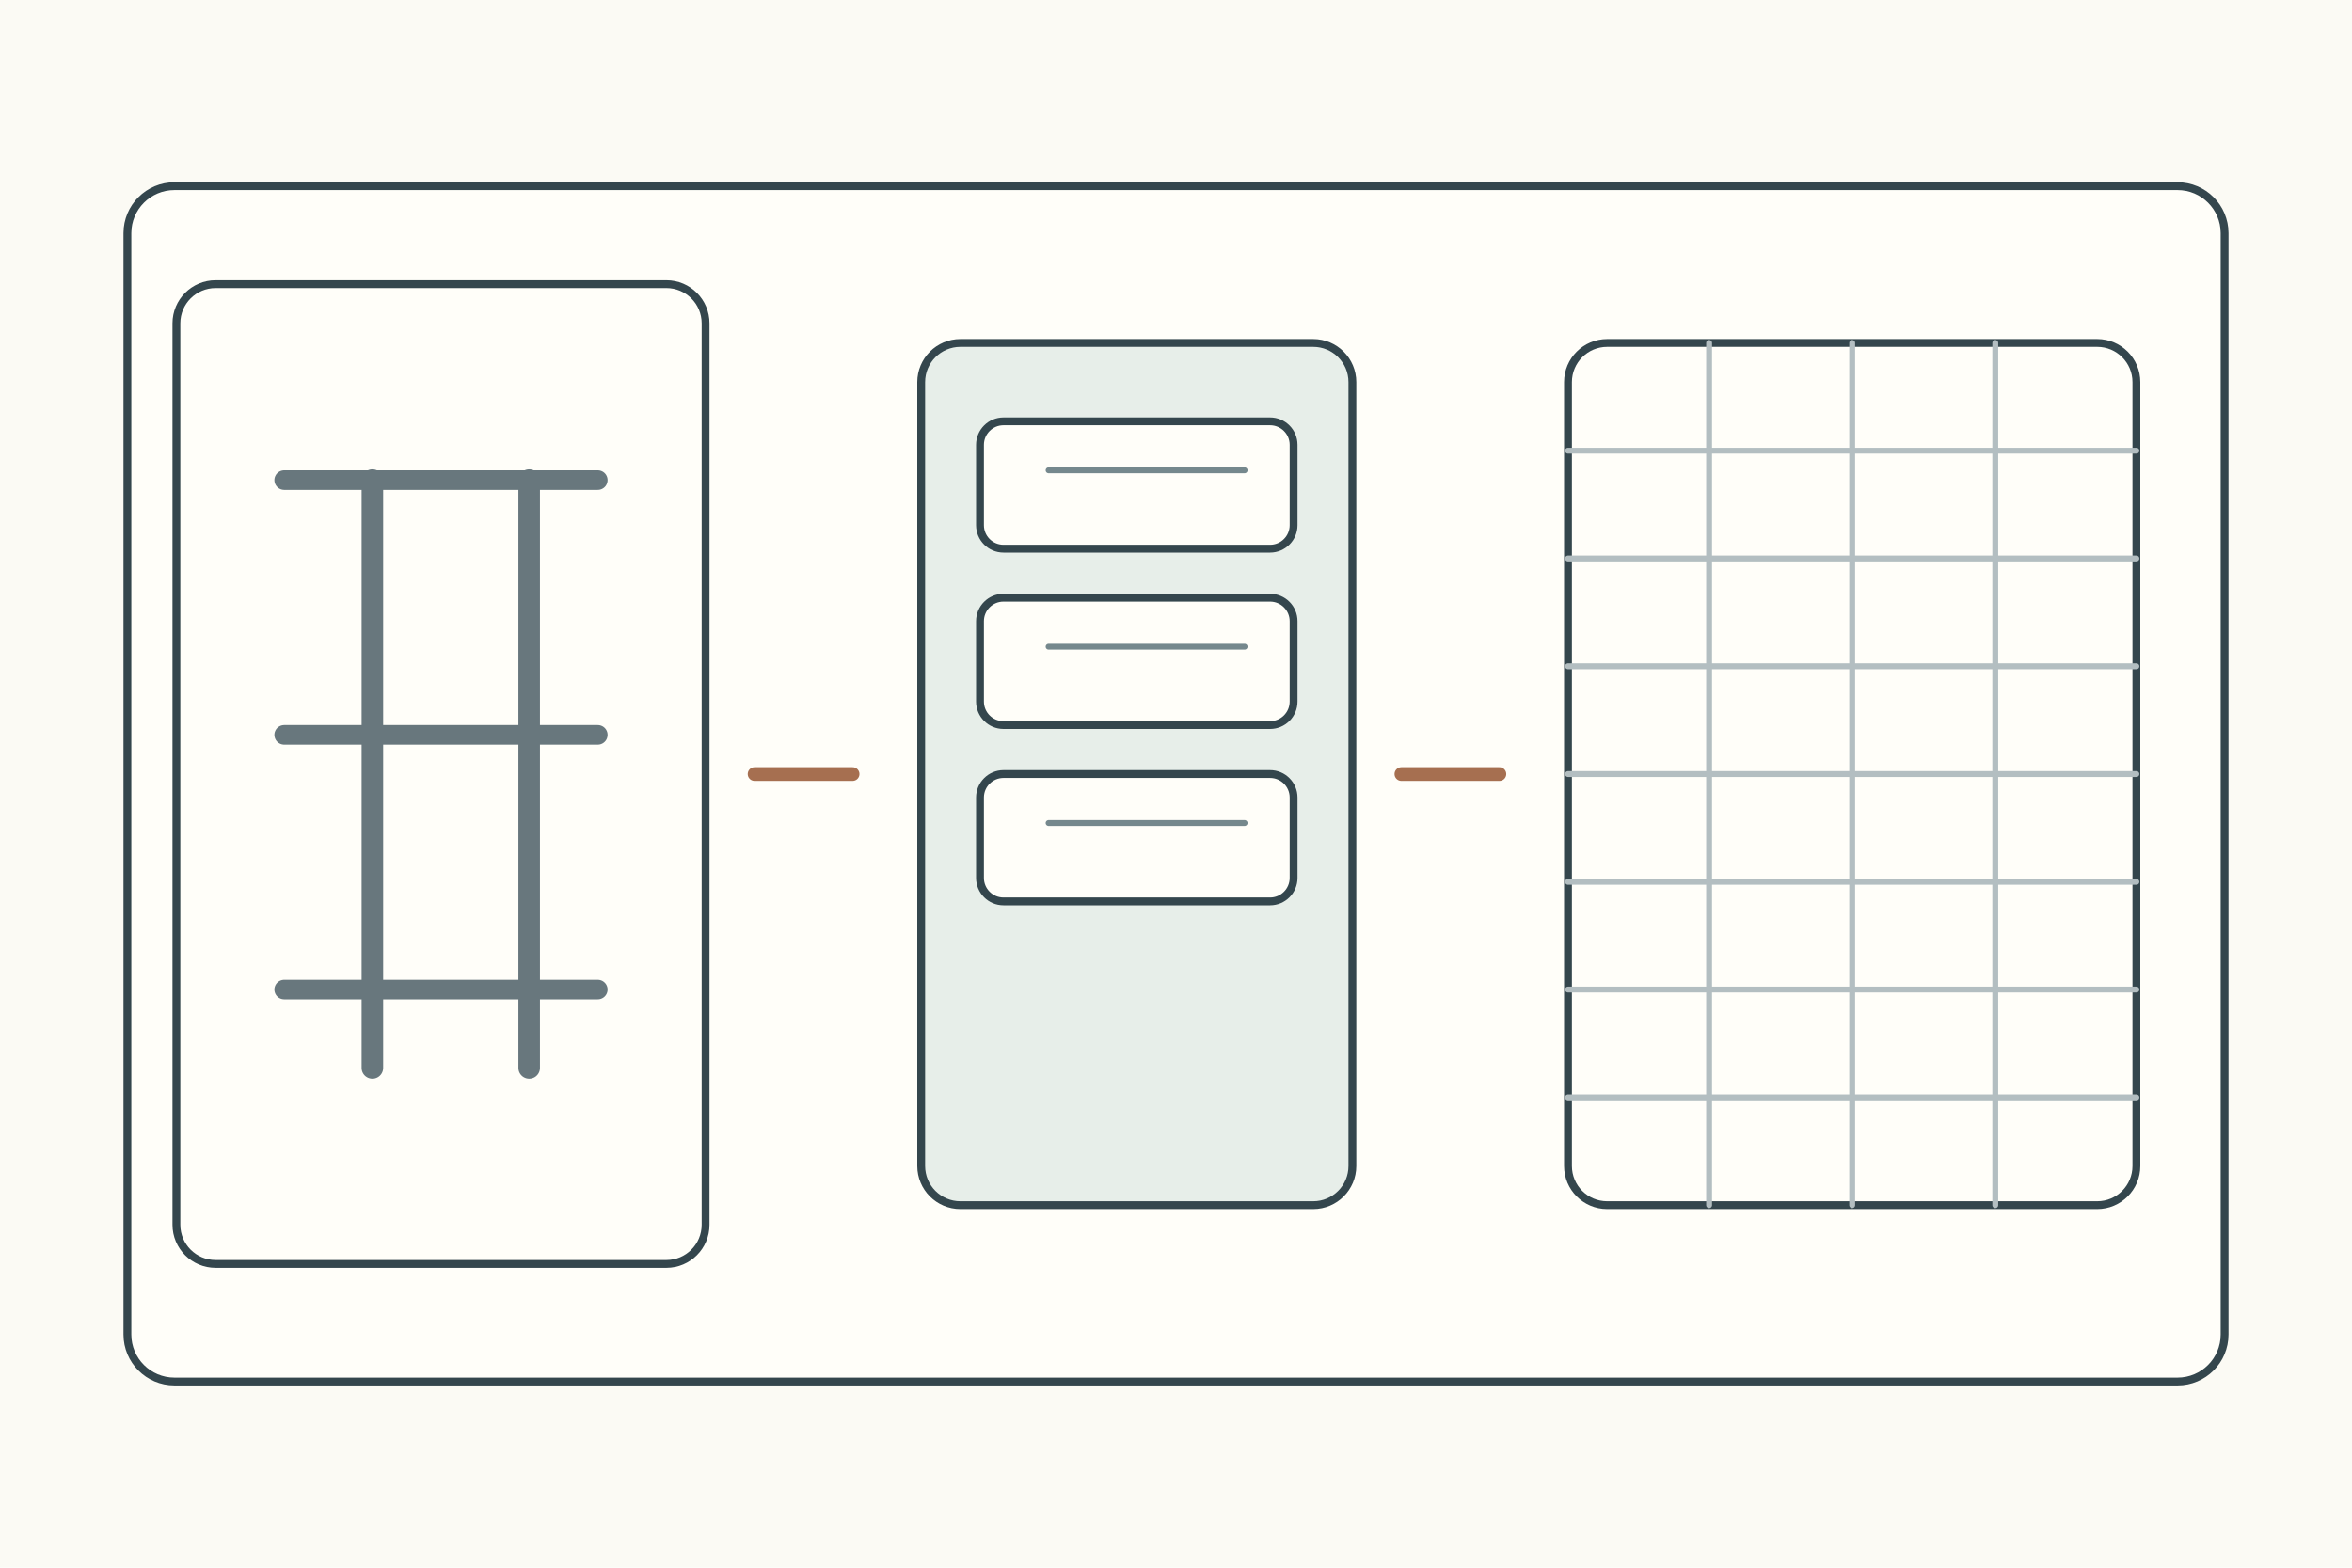
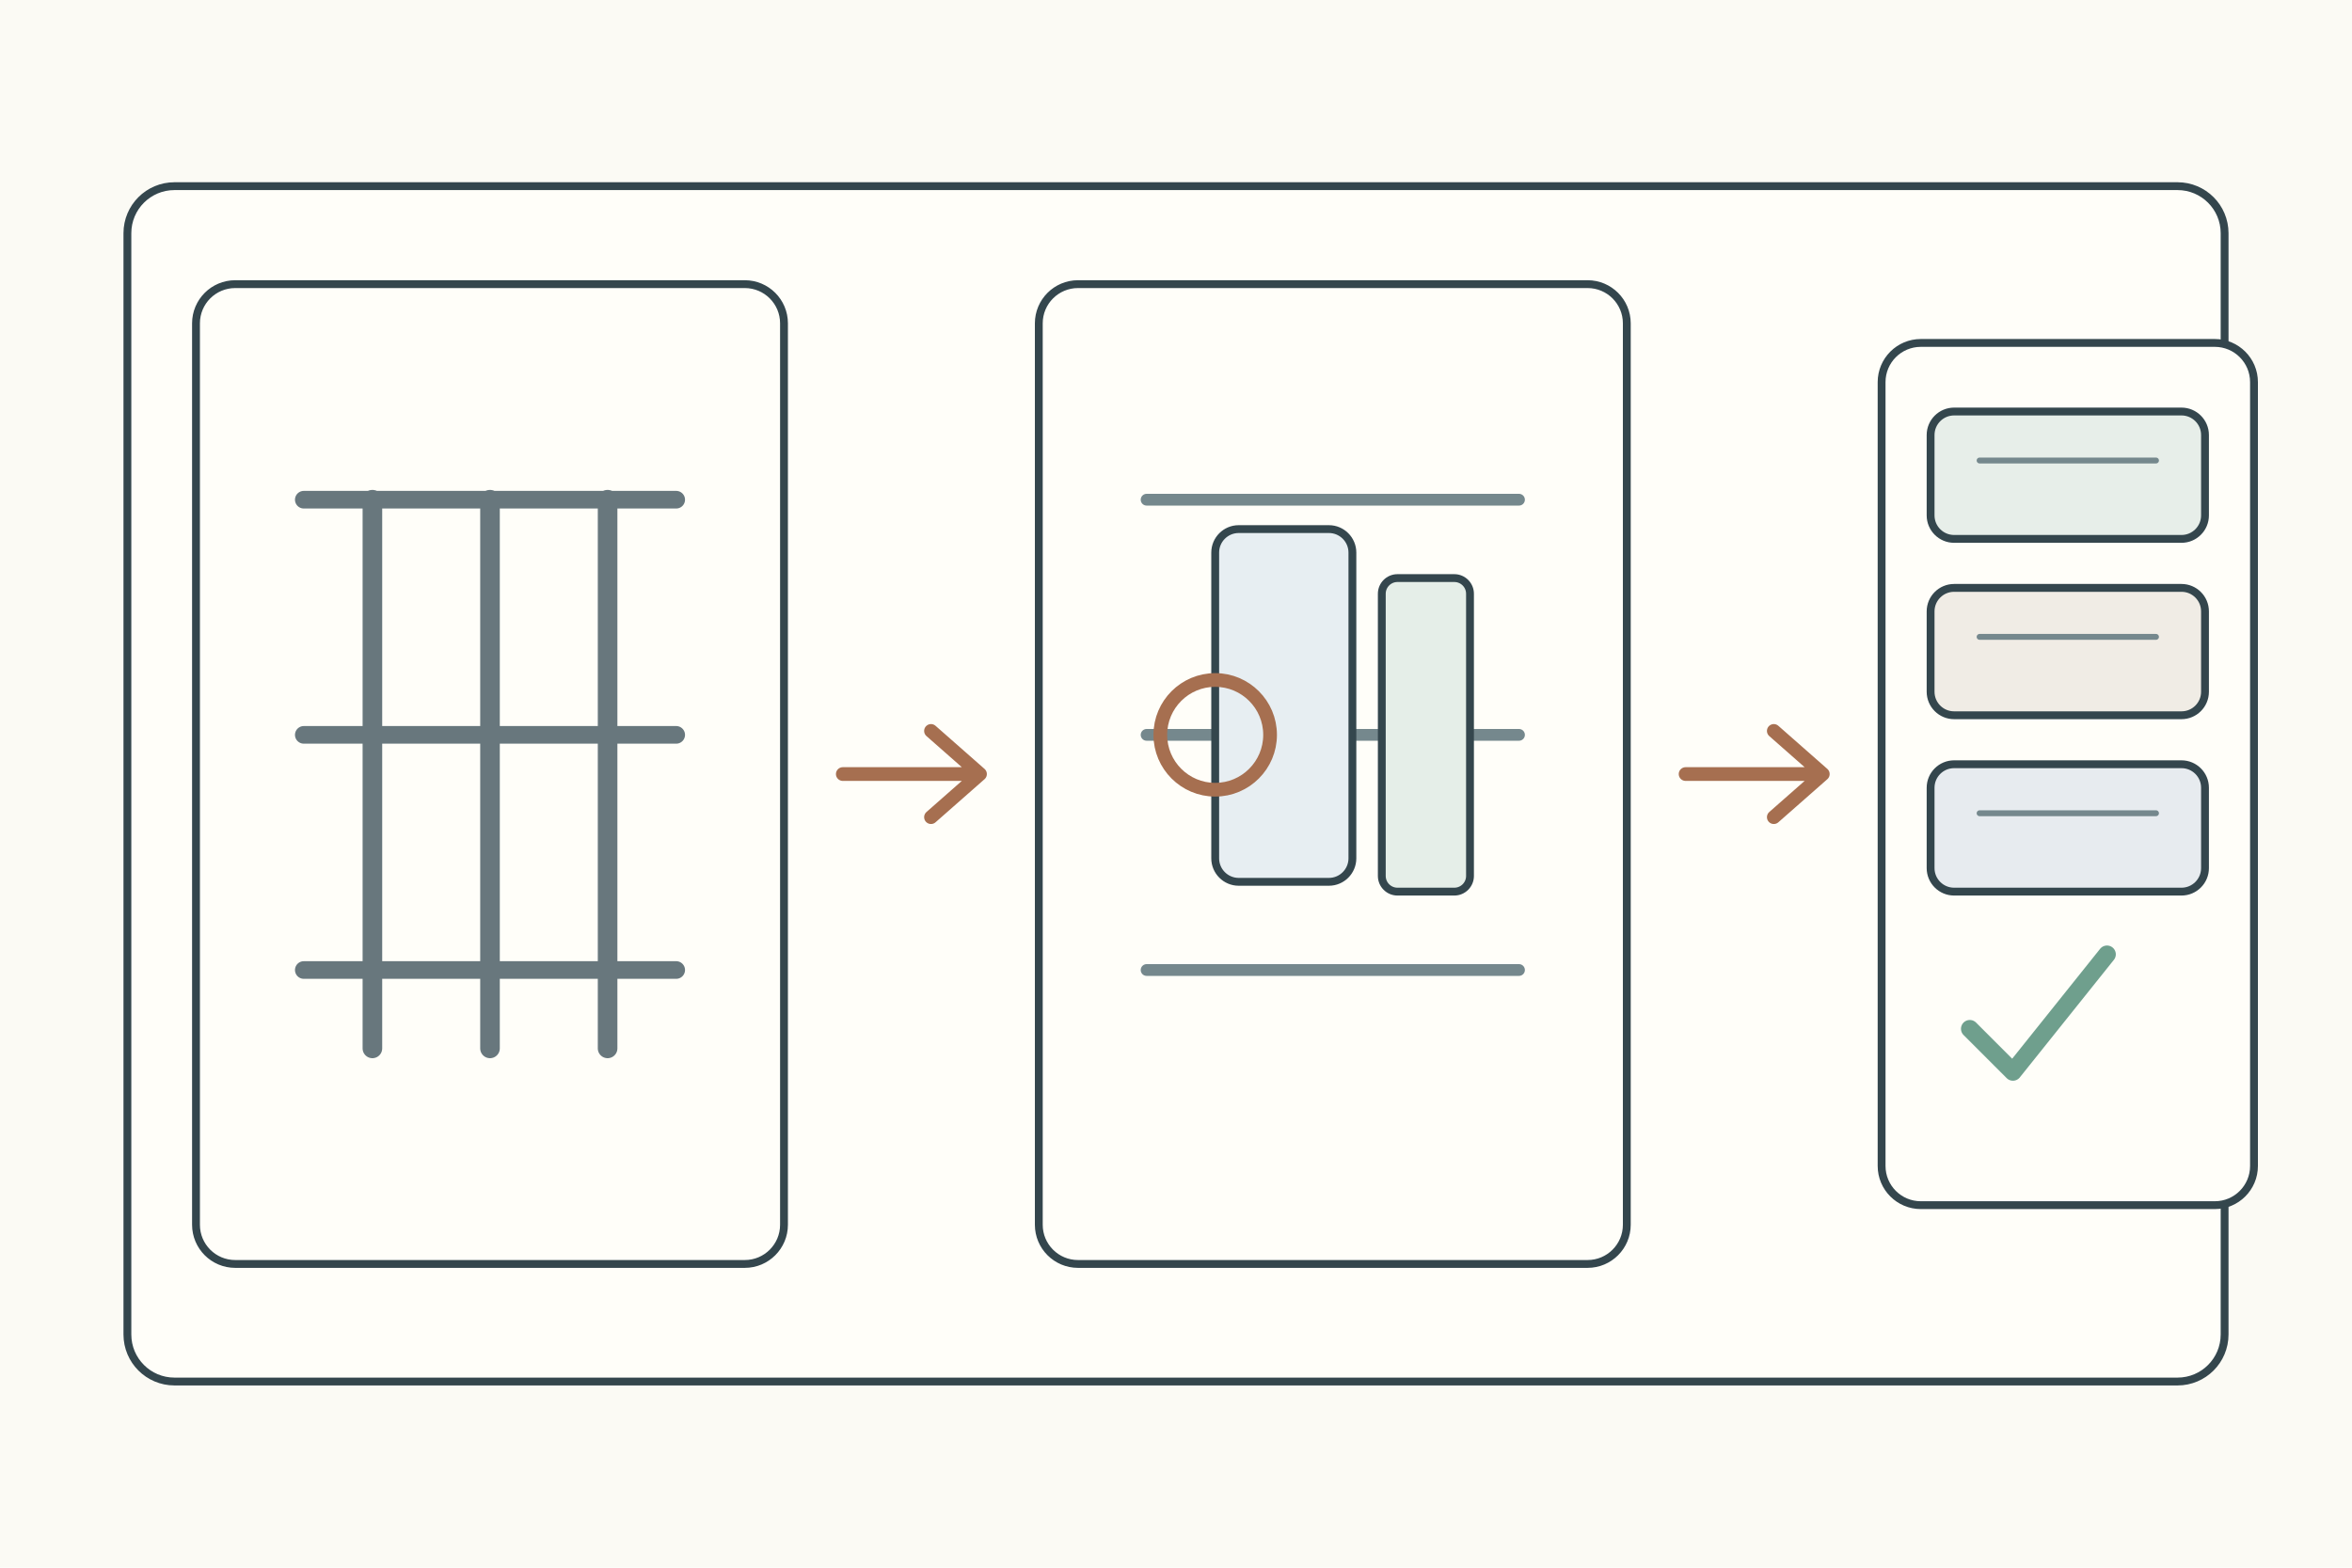
<svg xmlns="http://www.w3.org/2000/svg" width="1200" height="800">
  <rect width="1200" height="800" fill="#fbfaf4" />
  <g stroke="#34464d" stroke-width="4" fill="none" stroke-linecap="round" stroke-linejoin="round">
    <rect x="65" y="95" width="1070" height="610" rx="24" fill="#fffef9" />
-     <g transform="translate(90 145)">
+     <g transform="translate(100 145)">
      <g>
-         <rect width="270" height="500" rx="20" fill="#fffef9" />
-         <path d="M55 100h160M55 230h160M55 360h160" stroke="#68777d" stroke-width="10" />
-         <path d="M100 100v300M180 100v300" stroke="#68777d" stroke-width="11" />
+         <rect width="300" height="500" rx="20" fill="#fffef9" />
+         <path d="M55 110h190M55 230h190M55 350h190" stroke="#68777d" stroke-width="9" />
+         <path d="M90 110v280M150 110v280M210 110v280" stroke="#68777d" stroke-width="10" />
      </g>
-       <path d="M295 250h50" stroke="#a66f50" stroke-width="7" />
-       <g transform="translate(380 30)">
-         <rect width="220" height="440" rx="20" fill="#e7eee9" />
-         <rect x="30" y="40" width="160" height="65" rx="12" fill="#fffef9" />
-         <rect x="30" y="130" width="160" height="65" rx="12" fill="#fffef9" />
-         <rect x="30" y="220" width="160" height="65" rx="12" fill="#fffef9" />
-         <path d="M65 65h100M65 155h100M65 245h100" stroke="#75888d" stroke-width="3" />
+       <path d="M330 250h70m-25-22 25 22-25 22" stroke="#a66f50" stroke-width="7" />
+       <g transform="translate(430 0)">
+         <rect width="300" height="500" rx="20" fill="#fffef9" />
+         <path d="M55 110h190M55 230h190M55 350h190" stroke="#75888d" stroke-width="6" />
+         <rect x="90" y="125" width="70" height="180" rx="12" fill="#e7eef2" />
+         <rect x="175" y="150" width="45" height="160" rx="8" fill="#e5eee8" />
+         <circle cx="90" cy="230" r="28" fill="none" stroke="#a66f50" stroke-width="7" />
      </g>
-       <path d="M625 250h50" stroke="#a66f50" stroke-width="7" />
-       <g transform="translate(710 30)">
-         <rect width="290" height="440" rx="20" fill="#fffef9" />
-         <path d="M72 0v440M145 0v440M218 0v440M0 55h290M0 110h290M0 165h290M0 220h290M0 275h290M0 330h290M0 385h290" stroke="#b3bec1" stroke-width="3" />
+       <path d="M760 250h70m-25-22 25 22-25 22" stroke="#a66f50" stroke-width="7" />
+       <g transform="translate(860 30)">
+         <rect width="190" height="440" rx="20" fill="#fffef9" />
+         <rect x="25" y="35" width="140" height="65" rx="12" fill="#e7eee9" />
+         <rect x="25" y="125" width="140" height="65" rx="12" fill="#f0ece5" />
+         <rect x="25" y="215" width="140" height="65" rx="12" fill="#e7ebef" />
+         <path d="M50 60h90M50 150h90M50 240h90" stroke="#75888d" stroke-width="3" />
+         <path d="M45 350l22 22 48-60" stroke="#6f9f8d" stroke-width="9" />
      </g>
    </g>
  </g>
</svg>
